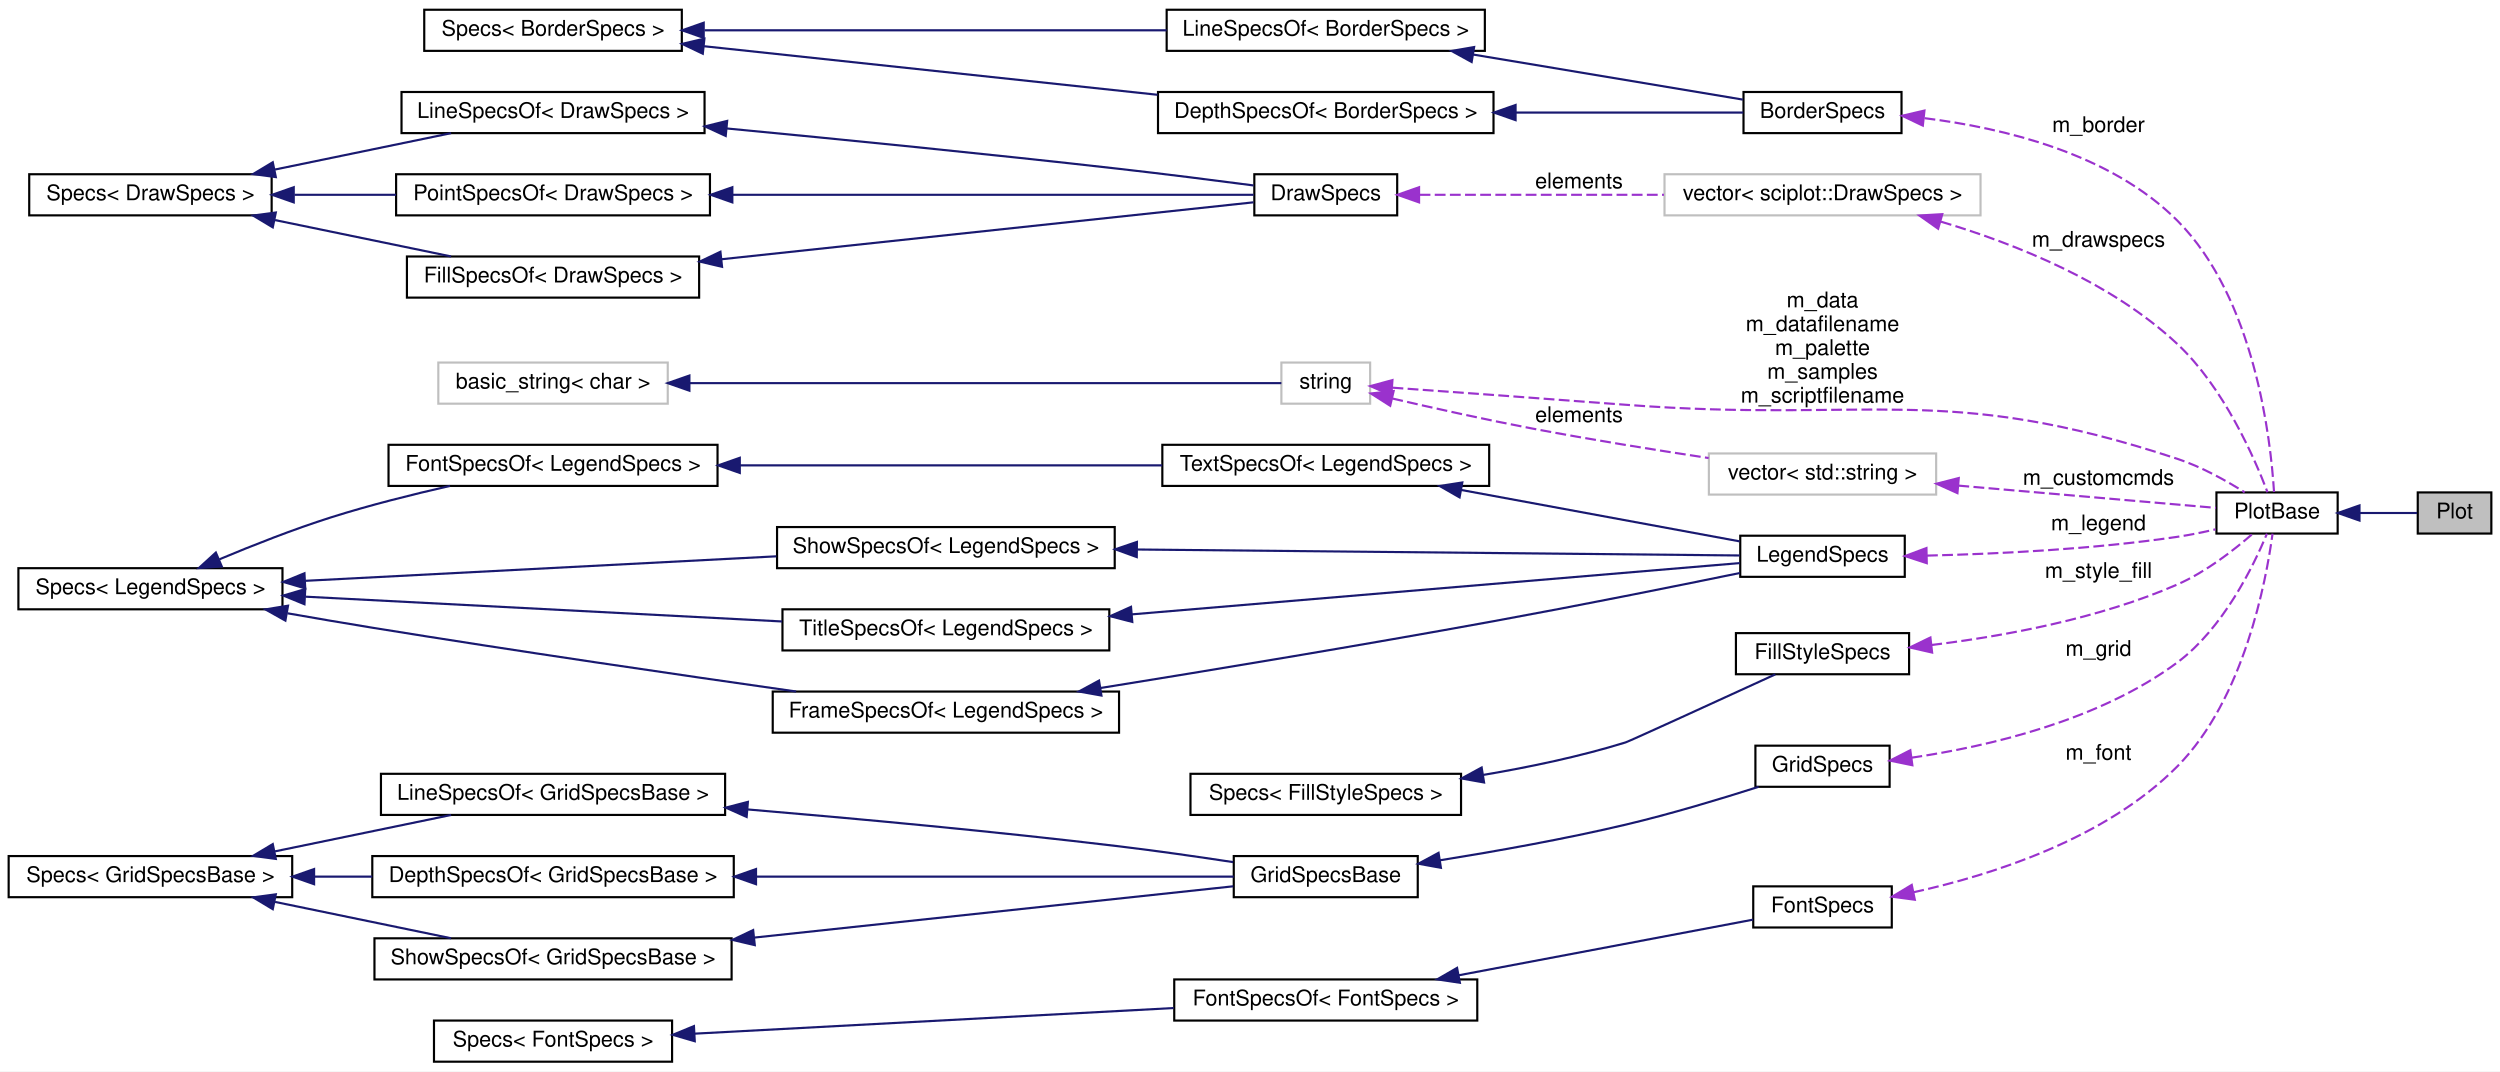
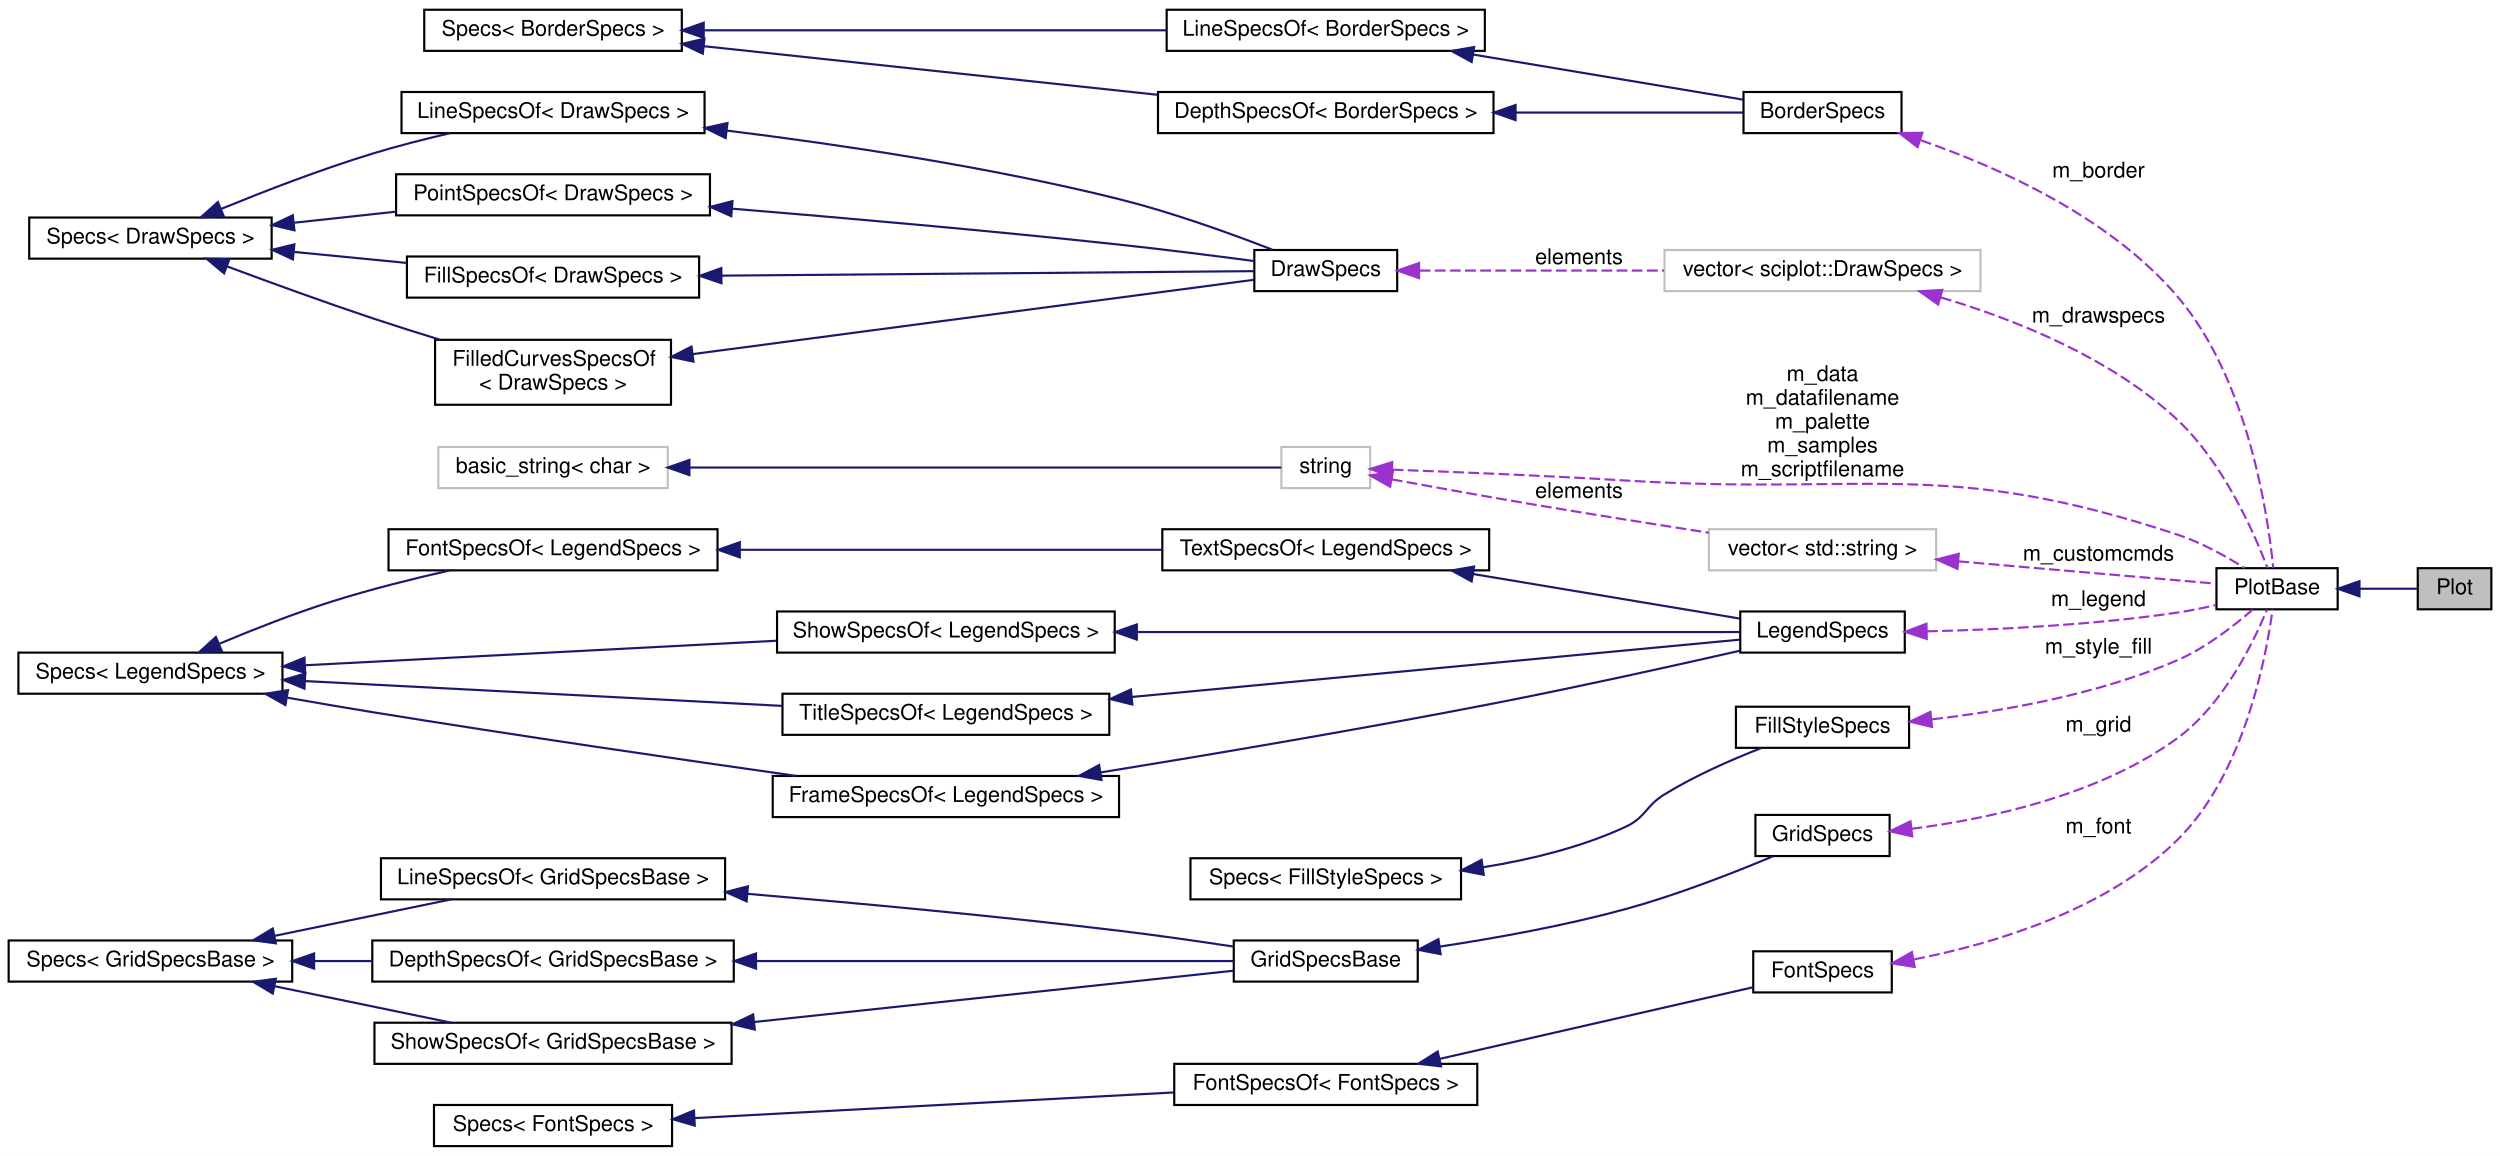
- <svg xmlns="http://www.w3.org/2000/svg" xmlns:xlink="http://www.w3.org/1999/xlink" width="1155pt" height="495pt" viewBox="0.00 0.00 1155.00 495.00">
-   <g id="graph0" class="graph" transform="scale(1 1) rotate(0) translate(4 491)">
-     <polygon fill="white" stroke="transparent" points="-4,4 -4,-491 1151,-491 1151,4 -4,4" />
+ <svg xmlns="http://www.w3.org/2000/svg" xmlns:xlink="http://www.w3.org/1999/xlink" width="1155pt" height="534pt" viewBox="0.00 0.00 1155.00 534.00">
+   <g id="graph0" class="graph" transform="scale(1 1) rotate(0) translate(4 530)">
+     <polygon fill="white" stroke="transparent" points="-4,4 -4,-530 1151,-530 1151,4 -4,4" />
    <g id="node1" class="node">
      <g id="a_node1">
        <a xlink:title="The class used to create a plot containing graphical elements.">
-           <polygon fill="#bfbfbf" stroke="black" points="1113,-244.5 1113,-263.5 1147,-263.5 1147,-244.5 1113,-244.5" />
-           <text text-anchor="middle" x="1130" y="-251.5" font-family="Helvetica" font-size="10.00">Plot</text>
+           <polygon fill="#bfbfbf" stroke="black" points="1113,-248.5 1113,-267.5 1147,-267.5 1147,-248.5 1113,-248.5" />
+           <text text-anchor="middle" x="1130" y="-255.5" font-family="Helvetica" font-size="10.00">Plot</text>
        </a>
      </g>
    </g>
    <g id="node2" class="node">
      <g id="a_node2">
        <a xlink:href="classsciplot_1_1PlotBase.html" target="_top" xlink:title="The class used to create a plot containing graphical elements.">
-           <polygon fill="white" stroke="black" points="1020,-244.5 1020,-263.5 1076,-263.5 1076,-244.5 1020,-244.5" />
-           <text text-anchor="middle" x="1048" y="-251.5" font-family="Helvetica" font-size="10.00">PlotBase</text>
+           <polygon fill="white" stroke="black" points="1020,-248.5 1020,-267.5 1076,-267.5 1076,-248.5 1020,-248.5" />
+           <text text-anchor="middle" x="1048" y="-255.5" font-family="Helvetica" font-size="10.00">PlotBase</text>
        </a>
      </g>
    </g>
    <g id="edge1" class="edge">
-       <path fill="none" stroke="midnightblue" d="M1086.34,-254C1095.59,-254 1105.04,-254 1112.68,-254" />
-       <polygon fill="midnightblue" stroke="midnightblue" points="1086.08,-250.5 1076.08,-254 1086.08,-257.5 1086.08,-250.5" />
+       <path fill="none" stroke="midnightblue" d="M1086.34,-258C1095.59,-258 1105.04,-258 1112.68,-258" />
+       <polygon fill="midnightblue" stroke="midnightblue" points="1086.08,-254.5 1076.08,-258 1086.08,-261.5 1086.08,-254.5" />
    </g>
    <g id="node3" class="node">
      <g id="a_node3">
        <a xlink:href="classsciplot_1_1BorderSpecs.html" target="_top" xlink:title="The class used to specify options for plot border.">
-           <polygon fill="white" stroke="black" points="801.5,-429.5 801.5,-448.5 874.5,-448.5 874.5,-429.5 801.5,-429.5" />
-           <text text-anchor="middle" x="838" y="-436.5" font-family="Helvetica" font-size="10.00">BorderSpecs</text>
+           <polygon fill="white" stroke="black" points="801.5,-468.5 801.5,-487.5 874.5,-487.5 874.5,-468.5 801.5,-468.5" />
+           <text text-anchor="middle" x="838" y="-475.5" font-family="Helvetica" font-size="10.00">BorderSpecs</text>
        </a>
      </g>
    </g>
    <g id="edge2" class="edge">
-       <path fill="none" stroke="#9a32cd" stroke-dasharray="5,2" d="M885.14,-436.4C921.54,-431.92 971.15,-420.06 1002,-389 1037.69,-353.07 1045.08,-288.12 1046.6,-263.66" />
-       <polygon fill="#9a32cd" stroke="#9a32cd" points="884.35,-432.96 874.78,-437.52 885.1,-439.92 884.35,-432.96" />
-       <text text-anchor="middle" x="965.5" y="-430" font-family="Helvetica" font-size="10.00"> m_border</text>
+       <path fill="none" stroke="#9a32cd" stroke-dasharray="5,2" d="M883.46,-465.18C920.07,-452.46 970.87,-429.52 1002,-393 1034.7,-354.65 1043.86,-291.69 1046.23,-267.7" />
+       <polygon fill="#9a32cd" stroke="#9a32cd" points="881.91,-462.01 873.53,-468.5 884.13,-468.65 881.91,-462.01" />
+       <text text-anchor="middle" x="965.5" y="-448" font-family="Helvetica" font-size="10.00"> m_border</text>
    </g>
    <g id="node4" class="node">
      <g id="a_node4">
        <a xlink:href="classsciplot_1_1LineSpecsOf.html" target="_top" xlink:title=" ">
-           <polygon fill="white" stroke="black" points="535,-467.5 535,-486.5 682,-486.5 682,-467.5 535,-467.5" />
-           <text text-anchor="middle" x="608.5" y="-474.5" font-family="Helvetica" font-size="10.00">LineSpecsOf&lt; BorderSpecs &gt;</text>
+           <polygon fill="white" stroke="black" points="535,-506.5 535,-525.5 682,-525.5 682,-506.5 535,-506.5" />
+           <text text-anchor="middle" x="608.5" y="-513.5" font-family="Helvetica" font-size="10.00">LineSpecsOf&lt; BorderSpecs &gt;</text>
        </a>
      </g>
    </g>
    <g id="edge3" class="edge">
-       <path fill="none" stroke="midnightblue" d="M676.5,-465.81C717.32,-458.99 767.86,-450.55 801.2,-444.98" />
-       <polygon fill="midnightblue" stroke="midnightblue" points="675.9,-462.36 666.61,-467.46 677.05,-469.26 675.9,-462.36" />
+       <path fill="none" stroke="midnightblue" d="M676.5,-504.81C717.32,-497.99 767.86,-489.55 801.2,-483.98" />
+       <polygon fill="midnightblue" stroke="midnightblue" points="675.9,-501.36 666.61,-506.46 677.05,-508.26 675.9,-501.36" />
    </g>
    <g id="node5" class="node">
      <g id="a_node5">
        <a xlink:href="classsciplot_1_1Specs.html" target="_top" xlink:title=" ">
-           <polygon fill="white" stroke="black" points="192,-467.5 192,-486.5 311,-486.5 311,-467.5 192,-467.5" />
-           <text text-anchor="middle" x="251.5" y="-474.5" font-family="Helvetica" font-size="10.00">Specs&lt; BorderSpecs &gt;</text>
+           <polygon fill="white" stroke="black" points="192,-506.5 192,-525.5 311,-525.5 311,-506.5 192,-506.5" />
+           <text text-anchor="middle" x="251.5" y="-513.5" font-family="Helvetica" font-size="10.00">Specs&lt; BorderSpecs &gt;</text>
        </a>
      </g>
    </g>
    <g id="edge4" class="edge">
-       <path fill="none" stroke="midnightblue" d="M321.49,-477C382.92,-477 472.49,-477 534.97,-477" />
-       <polygon fill="midnightblue" stroke="midnightblue" points="321.12,-473.5 311.12,-477 321.12,-480.5 321.12,-473.5" />
+       <path fill="none" stroke="midnightblue" d="M321.49,-516C382.92,-516 472.49,-516 534.97,-516" />
+       <polygon fill="midnightblue" stroke="midnightblue" points="321.12,-512.5 311.12,-516 321.12,-519.5 321.12,-512.5" />
    </g>
    <g id="node6" class="node">
      <g id="a_node6">
        <a xlink:href="classsciplot_1_1DepthSpecsOf.html" target="_top" xlink:title=" ">
-           <polygon fill="white" stroke="black" points="531,-429.5 531,-448.5 686,-448.5 686,-429.5 531,-429.5" />
-           <text text-anchor="middle" x="608.5" y="-436.5" font-family="Helvetica" font-size="10.00">DepthSpecsOf&lt; BorderSpecs &gt;</text>
+           <polygon fill="white" stroke="black" points="531,-468.5 531,-487.5 686,-487.5 686,-468.5 531,-468.5" />
+           <text text-anchor="middle" x="608.5" y="-475.5" font-family="Helvetica" font-size="10.00">DepthSpecsOf&lt; BorderSpecs &gt;</text>
        </a>
      </g>
    </g>
    <g id="edge6" class="edge">
-       <path fill="none" stroke="midnightblue" d="M321.27,-469.64C381.35,-463.21 468.47,-453.88 530.79,-447.21" />
-       <polygon fill="midnightblue" stroke="midnightblue" points="320.69,-466.18 311.12,-470.73 321.44,-473.14 320.69,-466.18" />
+       <path fill="none" stroke="midnightblue" d="M321.27,-508.64C381.35,-502.21 468.47,-492.88 530.79,-486.21" />
+       <polygon fill="midnightblue" stroke="midnightblue" points="320.69,-505.18 311.12,-509.73 321.44,-512.14 320.69,-505.18" />
    </g>
    <g id="edge5" class="edge">
-       <path fill="none" stroke="midnightblue" d="M696.38,-439C732.87,-439 773.27,-439 801.37,-439" />
-       <polygon fill="midnightblue" stroke="midnightblue" points="696.2,-435.5 686.2,-439 696.2,-442.5 696.2,-435.5" />
+       <path fill="none" stroke="midnightblue" d="M696.38,-478C732.87,-478 773.27,-478 801.37,-478" />
+       <polygon fill="midnightblue" stroke="midnightblue" points="696.2,-474.5 686.2,-478 696.2,-481.5 696.2,-474.5" />
    </g>
    <g id="node7" class="node">
      <g id="a_node7">
        <a xlink:title=" ">
-           <polygon fill="white" stroke="#bfbfbf" points="765,-391.5 765,-410.5 911,-410.5 911,-391.5 765,-391.5" />
-           <text text-anchor="middle" x="838" y="-398.5" font-family="Helvetica" font-size="10.00">vector&lt; sciplot::DrawSpecs &gt;</text>
+           <polygon fill="white" stroke="#bfbfbf" points="765,-395.5 765,-414.5 911,-414.5 911,-395.5 765,-395.5" />
+           <text text-anchor="middle" x="838" y="-402.5" font-family="Helvetica" font-size="10.00">vector&lt; sciplot::DrawSpecs &gt;</text>
        </a>
      </g>
    </g>
    <g id="edge7" class="edge">
-       <path fill="none" stroke="#9a32cd" stroke-dasharray="5,2" d="M892.72,-388.59C927.38,-378.29 971.5,-360.6 1002,-332 1023.32,-312 1037.51,-279.6 1043.6,-263.59" />
-       <polygon fill="#9a32cd" stroke="#9a32cd" points="891.42,-385.32 882.76,-391.43 893.34,-392.06 891.42,-385.32" />
-       <text text-anchor="middle" x="965.5" y="-377" font-family="Helvetica" font-size="10.00"> m_drawspecs</text>
+       <path fill="none" stroke="#9a32cd" stroke-dasharray="5,2" d="M892.72,-392.59C927.38,-382.29 971.5,-364.6 1002,-336 1023.32,-316 1037.51,-283.6 1043.6,-267.59" />
+       <polygon fill="#9a32cd" stroke="#9a32cd" points="891.42,-389.32 882.76,-395.43 893.34,-396.06 891.42,-389.32" />
+       <text text-anchor="middle" x="965.5" y="-381" font-family="Helvetica" font-size="10.00"> m_drawspecs</text>
    </g>
    <g id="node8" class="node">
      <g id="a_node8">
        <a xlink:href="classsciplot_1_1DrawSpecs.html" target="_top" xlink:title="The class where options for the plotted element can be specified.">
-           <polygon fill="white" stroke="black" points="575.5,-391.5 575.5,-410.5 641.5,-410.5 641.5,-391.5 575.5,-391.5" />
-           <text text-anchor="middle" x="608.5" y="-398.5" font-family="Helvetica" font-size="10.00">DrawSpecs</text>
+           <polygon fill="white" stroke="black" points="575.5,-395.5 575.5,-414.5 641.5,-414.5 641.5,-395.5 575.5,-395.5" />
+           <text text-anchor="middle" x="608.5" y="-402.5" font-family="Helvetica" font-size="10.00">DrawSpecs</text>
        </a>
      </g>
    </g>
    <g id="edge8" class="edge">
-       <path fill="none" stroke="#9a32cd" stroke-dasharray="5,2" d="M651.85,-401C683.5,-401 727.55,-401 764.74,-401" />
-       <polygon fill="#9a32cd" stroke="#9a32cd" points="651.61,-397.5 641.61,-401 651.61,-404.5 651.61,-397.5" />
-       <text text-anchor="middle" x="725.5" y="-404" font-family="Helvetica" font-size="10.00"> elements</text>
+       <path fill="none" stroke="#9a32cd" stroke-dasharray="5,2" d="M651.85,-405C683.5,-405 727.55,-405 764.74,-405" />
+       <polygon fill="#9a32cd" stroke="#9a32cd" points="651.61,-401.5 641.61,-405 651.61,-408.5 651.61,-401.5" />
+       <text text-anchor="middle" x="725.5" y="-408" font-family="Helvetica" font-size="10.00"> elements</text>
    </g>
    <g id="node9" class="node">
      <g id="a_node9">
        <a xlink:href="classsciplot_1_1LineSpecsOf.html" target="_top" xlink:title=" ">
-           <polygon fill="white" stroke="black" points="181.5,-429.5 181.5,-448.5 321.5,-448.5 321.5,-429.5 181.5,-429.5" />
-           <text text-anchor="middle" x="251.5" y="-436.5" font-family="Helvetica" font-size="10.00">LineSpecsOf&lt; DrawSpecs &gt;</text>
+           <polygon fill="white" stroke="black" points="181.5,-468.5 181.5,-487.5 321.5,-487.5 321.5,-468.5 181.5,-468.5" />
+           <text text-anchor="middle" x="251.5" y="-475.5" font-family="Helvetica" font-size="10.00">LineSpecsOf&lt; DrawSpecs &gt;</text>
        </a>
      </g>
    </g>
    <g id="edge9" class="edge">
-       <path fill="none" stroke="midnightblue" d="M331.75,-431.65C383.4,-426.72 452.24,-419.89 513,-413 533.71,-410.65 556.92,-407.71 575.16,-405.32" />
-       <polygon fill="midnightblue" stroke="midnightblue" points="331.28,-428.18 321.66,-432.61 331.95,-435.14 331.28,-428.18" />
+       <path fill="none" stroke="midnightblue" d="M331.9,-469.65C383.9,-463.24 453.06,-452.93 513,-438 537.62,-431.87 564.89,-422 583.79,-414.65" />
+       <polygon fill="midnightblue" stroke="midnightblue" points="331.25,-466.2 321.74,-470.88 332.09,-473.15 331.25,-466.2" />
    </g>
    <g id="node10" class="node">
      <g id="a_node10">
        <a xlink:href="classsciplot_1_1Specs.html" target="_top" xlink:title=" ">
-           <polygon fill="white" stroke="black" points="9.5,-391.5 9.5,-410.5 121.5,-410.5 121.5,-391.5 9.5,-391.5" />
-           <text text-anchor="middle" x="65.5" y="-398.5" font-family="Helvetica" font-size="10.00">Specs&lt; DrawSpecs &gt;</text>
+           <polygon fill="white" stroke="black" points="9.5,-410.5 9.5,-429.5 121.5,-429.5 121.5,-410.5 9.5,-410.5" />
+           <text text-anchor="middle" x="65.5" y="-417.5" font-family="Helvetica" font-size="10.00">Specs&lt; DrawSpecs &gt;</text>
        </a>
      </g>
    </g>
    <g id="edge10" class="edge">
-       <path fill="none" stroke="midnightblue" d="M123.06,-412.68C149.15,-418.07 179.74,-424.39 204.4,-429.48" />
-       <polygon fill="midnightblue" stroke="midnightblue" points="123.43,-409.18 112.93,-410.59 122.02,-416.04 123.43,-409.18" />
+       <path fill="none" stroke="midnightblue" d="M98.21,-433.51C118.03,-441.62 144.22,-451.73 168,-459 179.53,-462.52 192.13,-465.74 203.95,-468.48" />
+       <polygon fill="midnightblue" stroke="midnightblue" points="99.34,-430.18 88.76,-429.59 96.66,-436.65 99.34,-430.18" />
    </g>
    <g id="node11" class="node">
      <g id="a_node11">
        <a xlink:href="classsciplot_1_1PointSpecsOf.html" target="_top" xlink:title=" ">
-           <polygon fill="white" stroke="black" points="179,-391.5 179,-410.5 324,-410.5 324,-391.5 179,-391.5" />
-           <text text-anchor="middle" x="251.5" y="-398.5" font-family="Helvetica" font-size="10.00">PointSpecsOf&lt; DrawSpecs &gt;</text>
+           <polygon fill="white" stroke="black" points="179,-430.5 179,-449.5 324,-449.5 324,-430.5 179,-430.5" />
+           <text text-anchor="middle" x="251.5" y="-437.5" font-family="Helvetica" font-size="10.00">PointSpecsOf&lt; DrawSpecs &gt;</text>
        </a>
      </g>
    </g>
    <g id="edge12" class="edge">
-       <path fill="none" stroke="midnightblue" d="M132.04,-401C147.25,-401 163.51,-401 178.96,-401" />
-       <polygon fill="midnightblue" stroke="midnightblue" points="131.71,-397.5 121.71,-401 131.71,-404.5 131.71,-397.5" />
+       <path fill="none" stroke="midnightblue" d="M132.04,-427.12C147.25,-428.78 163.51,-430.54 178.96,-432.22" />
+       <polygon fill="midnightblue" stroke="midnightblue" points="132.03,-423.6 121.71,-426 131.27,-430.56 132.03,-423.6" />
    </g>
    <g id="node12" class="node">
      <g id="a_node12">
        <a xlink:href="classsciplot_1_1FillSpecsOf.html" target="_top" xlink:title=" ">
-           <polygon fill="white" stroke="black" points="184,-353.5 184,-372.5 319,-372.5 319,-353.5 184,-353.5" />
-           <text text-anchor="middle" x="251.5" y="-360.5" font-family="Helvetica" font-size="10.00">FillSpecsOf&lt; DrawSpecs &gt;</text>
+           <polygon fill="white" stroke="black" points="184,-392.5 184,-411.5 319,-411.5 319,-392.5 184,-392.5" />
+           <text text-anchor="middle" x="251.5" y="-399.5" font-family="Helvetica" font-size="10.00">FillSpecsOf&lt; DrawSpecs &gt;</text>
        </a>
      </g>
    </g>
    <g id="edge14" class="edge">
-       <path fill="none" stroke="midnightblue" d="M123.06,-389.32C149.15,-383.93 179.74,-377.61 204.4,-372.52" />
-       <polygon fill="midnightblue" stroke="midnightblue" points="122.02,-385.96 112.93,-391.41 123.43,-392.82 122.02,-385.96" />
-     </g>
-     <g id="edge11" class="edge">
-       <path fill="none" stroke="midnightblue" d="M334.43,-401C410.94,-401 521.19,-401 575.2,-401" />
-       <polygon fill="midnightblue" stroke="midnightblue" points="334.34,-397.5 324.34,-401 334.34,-404.5 334.34,-397.5" />
-     </g>
-     <g id="edge13" class="edge">
-       <path fill="none" stroke="midnightblue" d="M329.35,-371.23C405.94,-379.43 519.87,-391.62 575.12,-397.53" />
-       <polygon fill="midnightblue" stroke="midnightblue" points="329.59,-367.73 319.27,-370.15 328.84,-374.69 329.59,-367.73" />
+       <path fill="none" stroke="midnightblue" d="M132.02,-413.59C148.88,-411.94 167.05,-410.16 183.96,-408.51" />
+       <polygon fill="midnightblue" stroke="midnightblue" points="131.32,-410.14 121.71,-414.6 132,-417.11 131.32,-410.14" />
    </g>
    <g id="node13" class="node">
      <g id="a_node13">
+         <a xlink:href="classsciplot_1_1FilledCurvesSpecsOf.html" target="_top" xlink:title=" ">
+           <polygon fill="white" stroke="black" points="197,-343 197,-373 306,-373 306,-343 197,-343" />
+           <text text-anchor="start" x="205" y="-361" font-family="Helvetica" font-size="10.00">FilledCurvesSpecsOf</text>
+           <text text-anchor="middle" x="251.5" y="-350" font-family="Helvetica" font-size="10.00">&lt; DrawSpecs &gt;</text>
+         </a>
+       </g>
+     </g>
+     <g id="edge16" class="edge">
+       <path fill="none" stroke="midnightblue" d="M100.81,-406.96C120.4,-399.64 145.47,-390.51 168,-383 178.08,-379.64 188.91,-376.22 199.31,-373.03" />
+       <polygon fill="midnightblue" stroke="midnightblue" points="99.53,-403.7 91.39,-410.49 101.98,-410.25 99.53,-403.7" />
+     </g>
+     <g id="edge11" class="edge">
+       <path fill="none" stroke="midnightblue" d="M334.21,-433.59C385.59,-429.36 453.22,-423.43 513,-417 533.72,-414.77 556.93,-411.83 575.17,-409.42" />
+       <polygon fill="midnightblue" stroke="midnightblue" points="333.85,-430.11 324.16,-434.41 334.42,-437.09 333.85,-430.11" />
+     </g>
+     <g id="edge13" class="edge">
+       <path fill="none" stroke="midnightblue" d="M329.35,-402.65C405.94,-403.3 519.87,-404.26 575.12,-404.73" />
+       <polygon fill="midnightblue" stroke="midnightblue" points="329.3,-399.15 319.27,-402.56 329.24,-406.15 329.3,-399.15" />
+     </g>
+     <g id="edge15" class="edge">
+       <path fill="none" stroke="midnightblue" d="M315.98,-366.4C392.13,-376.49 516.8,-392.99 575.3,-400.74" />
+       <polygon fill="midnightblue" stroke="midnightblue" points="316.4,-362.93 306.03,-365.09 315.49,-369.87 316.4,-362.93" />
+     </g>
+     <g id="node14" class="node">
+       <g id="a_node14">
        <a xlink:title="STL class.">
          <polygon fill="white" stroke="#bfbfbf" points="588,-304.5 588,-323.5 629,-323.5 629,-304.5 588,-304.5" />
          <text text-anchor="middle" x="608.5" y="-311.5" font-family="Helvetica" font-size="10.00">string</text>
        </a>
      </g>
    </g>
-     <g id="edge15" class="edge">
-       <path fill="none" stroke="#9a32cd" stroke-dasharray="5,2" d="M639.34,-311.89C667.2,-309.9 709.92,-306.82 747,-304 860.55,-295.37 893.87,-314.73 1002,-279 1013.03,-275.36 1024.46,-268.97 1033.04,-263.56" />
-       <polygon fill="#9a32cd" stroke="#9a32cd" points="638.81,-308.41 629.09,-312.62 639.31,-315.4 638.81,-308.41" />
-       <text text-anchor="middle" x="838" y="-349" font-family="Helvetica" font-size="10.00"> m_data</text>
-       <text text-anchor="middle" x="838" y="-338" font-family="Helvetica" font-size="10.00">m_datafilename</text>
-       <text text-anchor="middle" x="838" y="-327" font-family="Helvetica" font-size="10.00">m_palette</text>
-       <text text-anchor="middle" x="838" y="-316" font-family="Helvetica" font-size="10.00">m_samples</text>
-       <text text-anchor="middle" x="838" y="-305" font-family="Helvetica" font-size="10.00">m_scriptfilename</text>
-     </g>
-     <g id="node22" class="node">
-       <g id="a_node22">
+     <g id="edge17" class="edge">
+       <path fill="none" stroke="#9a32cd" stroke-dasharray="5,2" d="M639.36,-313C667.22,-312 709.94,-310.28 747,-308 860.66,-301.02 893.87,-318.73 1002,-283 1013.03,-279.36 1024.46,-272.97 1033.04,-267.56" />
+       <polygon fill="#9a32cd" stroke="#9a32cd" points="638.96,-309.51 629.09,-313.36 639.21,-316.51 638.96,-309.51" />
+       <text text-anchor="middle" x="838" y="-354" font-family="Helvetica" font-size="10.00"> m_data</text>
+       <text text-anchor="middle" x="838" y="-343" font-family="Helvetica" font-size="10.00">m_datafilename</text>
+       <text text-anchor="middle" x="838" y="-332" font-family="Helvetica" font-size="10.00">m_palette</text>
+       <text text-anchor="middle" x="838" y="-321" font-family="Helvetica" font-size="10.00">m_samples</text>
+       <text text-anchor="middle" x="838" y="-310" font-family="Helvetica" font-size="10.00">m_scriptfilename</text>
+     </g>
+     <g id="node23" class="node">
+       <g id="a_node23">
        <a xlink:title=" ">
-           <polygon fill="white" stroke="#bfbfbf" points="785.5,-262.5 785.5,-281.5 890.5,-281.5 890.5,-262.5 785.5,-262.5" />
-           <text text-anchor="middle" x="838" y="-269.5" font-family="Helvetica" font-size="10.00">vector&lt; std::string &gt;</text>
-         </a>
-       </g>
-     </g>
-     <g id="edge28" class="edge">
-       <path fill="none" stroke="#9a32cd" stroke-dasharray="5,2" d="M639.26,-306.89C657.81,-302.58 682.23,-297.13 704,-293 730.76,-287.92 760.7,-283.11 785.4,-279.39" />
-       <polygon fill="#9a32cd" stroke="#9a32cd" points="638.27,-303.53 629.34,-309.22 639.87,-310.34 638.27,-303.53" />
-       <text text-anchor="middle" x="725.5" y="-296" font-family="Helvetica" font-size="10.00"> elements</text>
-     </g>
-     <g id="node14" class="node">
-       <g id="a_node14">
+           <polygon fill="white" stroke="#bfbfbf" points="785.5,-266.5 785.5,-285.5 890.5,-285.5 890.5,-266.5 785.5,-266.5" />
+           <text text-anchor="middle" x="838" y="-273.5" font-family="Helvetica" font-size="10.00">vector&lt; std::string &gt;</text>
+         </a>
+       </g>
+     </g>
+     <g id="edge30" class="edge">
+       <path fill="none" stroke="#9a32cd" stroke-dasharray="5,2" d="M638.97,-308.53C657.6,-305.12 682.19,-300.68 704,-297 730.85,-292.47 760.81,-287.71 785.48,-283.87" />
+       <polygon fill="#9a32cd" stroke="#9a32cd" points="638.23,-305.11 629.03,-310.36 639.49,-311.99 638.23,-305.11" />
+       <text text-anchor="middle" x="725.5" y="-300" font-family="Helvetica" font-size="10.00"> elements</text>
+     </g>
+     <g id="node15" class="node">
+       <g id="a_node15">
        <a xlink:title="STL class.">
          <polygon fill="white" stroke="#bfbfbf" points="198.5,-304.5 198.5,-323.5 304.5,-323.5 304.5,-304.5 198.5,-304.5" />
          <text text-anchor="middle" x="251.5" y="-311.5" font-family="Helvetica" font-size="10.00">basic_string&lt; char &gt;</text>
        </a>
      </g>
    </g>
-     <g id="edge16" class="edge">
+     <g id="edge18" class="edge">
      <path fill="none" stroke="midnightblue" d="M314.7,-314C396.76,-314 536.76,-314 587.99,-314" />
      <polygon fill="midnightblue" stroke="midnightblue" points="314.5,-310.5 304.5,-314 314.5,-317.5 314.5,-310.5" />
    </g>
-     <g id="node15" class="node">
-       <g id="a_node15">
-         <a xlink:href="classsciplot_1_1LegendSpecs.html" target="_top" xlink:title="The class used to specify options for legend.">
-           <polygon fill="white" stroke="black" points="800,-224.5 800,-243.5 876,-243.5 876,-224.5 800,-224.5" />
-           <text text-anchor="middle" x="838" y="-231.5" font-family="Helvetica" font-size="10.00">LegendSpecs</text>
-         </a>
-       </g>
-     </g>
-     <g id="edge17" class="edge">
-       <path fill="none" stroke="#9a32cd" stroke-dasharray="5,2" d="M886.27,-234.31C918.93,-235.09 963.3,-237.25 1002,-243 1007.73,-243.85 1013.79,-245.09 1019.55,-246.44" />
-       <polygon fill="#9a32cd" stroke="#9a32cd" points="886.17,-230.81 876.1,-234.1 886.02,-237.81 886.17,-230.81" />
-       <text text-anchor="middle" x="965.5" y="-246" font-family="Helvetica" font-size="10.00"> m_legend</text>
-     </g>
    <g id="node16" class="node">
      <g id="a_node16">
+         <a xlink:href="classsciplot_1_1LegendSpecs.html" target="_top" xlink:title="The class used to specify options for legend.">
+           <polygon fill="white" stroke="black" points="800,-228.5 800,-247.5 876,-247.5 876,-228.5 800,-228.5" />
+           <text text-anchor="middle" x="838" y="-235.5" font-family="Helvetica" font-size="10.00">LegendSpecs</text>
+         </a>
+       </g>
+     </g>
+     <g id="edge19" class="edge">
+       <path fill="none" stroke="#9a32cd" stroke-dasharray="5,2" d="M886.27,-238.31C918.93,-239.09 963.3,-241.25 1002,-247 1007.73,-247.85 1013.79,-249.09 1019.55,-250.44" />
+       <polygon fill="#9a32cd" stroke="#9a32cd" points="886.17,-234.81 876.1,-238.1 886.02,-241.81 886.17,-234.81" />
+       <text text-anchor="middle" x="965.5" y="-250" font-family="Helvetica" font-size="10.00"> m_legend</text>
+     </g>
+     <g id="node17" class="node">
+       <g id="a_node17">
        <a xlink:href="classsciplot_1_1TextSpecsOf.html" target="_top" xlink:title=" ">
          <polygon fill="white" stroke="black" points="533,-266.5 533,-285.5 684,-285.5 684,-266.5 533,-266.5" />
          <text text-anchor="middle" x="608.5" y="-273.5" font-family="Helvetica" font-size="10.00">TextSpecsOf&lt; LegendSpecs &gt;</text>
        </a>
      </g>
    </g>
-     <g id="edge18" class="edge">
-       <path fill="none" stroke="midnightblue" d="M671.04,-264.64C712.15,-257.05 764.89,-247.31 799.76,-240.88" />
-       <polygon fill="midnightblue" stroke="midnightblue" points="670.32,-261.21 661.12,-266.47 671.59,-268.1 670.32,-261.21" />
-     </g>
-     <g id="node17" class="node">
-       <g id="a_node17">
+     <g id="edge20" class="edge">
+       <path fill="none" stroke="midnightblue" d="M676.63,-264.79C716.87,-258.07 766.53,-249.77 799.84,-244.21" />
+       <polygon fill="midnightblue" stroke="midnightblue" points="675.9,-261.36 666.61,-266.46 677.05,-268.26 675.9,-261.36" />
+     </g>
+     <g id="node18" class="node">
+       <g id="a_node18">
        <a xlink:href="classsciplot_1_1FontSpecsOf.html" target="_top" xlink:title=" ">
          <polygon fill="white" stroke="black" points="175.5,-266.5 175.5,-285.5 327.5,-285.5 327.5,-266.5 175.5,-266.5" />
          <text text-anchor="middle" x="251.5" y="-273.5" font-family="Helvetica" font-size="10.00">FontSpecsOf&lt; LegendSpecs &gt;</text>
        </a>
      </g>
    </g>
-     <g id="edge19" class="edge">
+     <g id="edge21" class="edge">
      <path fill="none" stroke="midnightblue" d="M337.91,-276C397.4,-276 475.97,-276 532.93,-276" />
      <polygon fill="midnightblue" stroke="midnightblue" points="337.79,-272.5 327.79,-276 337.79,-279.5 337.79,-272.5" />
    </g>
-     <g id="node18" class="node">
-       <g id="a_node18">
+     <g id="node19" class="node">
+       <g id="a_node19">
        <a xlink:href="classsciplot_1_1Specs.html" target="_top" xlink:title=" ">
          <polygon fill="white" stroke="black" points="4.5,-209.5 4.5,-228.5 126.5,-228.5 126.5,-209.5 4.5,-209.5" />
          <text text-anchor="middle" x="65.5" y="-216.5" font-family="Helvetica" font-size="10.00">Specs&lt; LegendSpecs &gt;</text>
        </a>
      </g>
    </g>
-     <g id="edge20" class="edge">
+     <g id="edge22" class="edge">
      <path fill="none" stroke="midnightblue" d="M97.4,-232.62C112.72,-239.05 131.63,-246.5 149,-252 166.7,-257.6 186.49,-262.56 203.87,-266.5" />
      <polygon fill="midnightblue" stroke="midnightblue" points="98.47,-229.28 87.89,-228.58 95.72,-235.72 98.47,-229.28" />
    </g>
-     <g id="node19" class="node">
-       <g id="a_node19">
+     <g id="node20" class="node">
+       <g id="a_node20">
        <a xlink:href="classsciplot_1_1ShowSpecsOf.html" target="_top" xlink:title=" ">
          <polygon fill="white" stroke="black" points="355,-228.5 355,-247.5 511,-247.5 511,-228.5 355,-228.5" />
          <text text-anchor="middle" x="433" y="-235.5" font-family="Helvetica" font-size="10.00">ShowSpecsOf&lt; LegendSpecs &gt;</text>
        </a>
      </g>
    </g>
-     <g id="edge22" class="edge">
+     <g id="edge24" class="edge">
      <path fill="none" stroke="midnightblue" d="M137,-222.66C199.41,-225.91 290.31,-230.63 354.69,-233.98" />
      <polygon fill="midnightblue" stroke="midnightblue" points="137.02,-219.16 126.85,-222.14 136.66,-226.15 137.02,-219.16" />
    </g>
-     <g id="node20" class="node">
-       <g id="a_node20">
+     <g id="node21" class="node">
+       <g id="a_node21">
        <a xlink:href="classsciplot_1_1TitleSpecsOf.html" target="_top" xlink:title=" ">
          <polygon fill="white" stroke="black" points="357.5,-190.5 357.5,-209.5 508.5,-209.5 508.5,-190.5 357.5,-190.5" />
          <text text-anchor="middle" x="433" y="-197.5" font-family="Helvetica" font-size="10.00">TitleSpecsOf&lt; LegendSpecs &gt;</text>
        </a>
      </g>
    </g>
-     <g id="edge24" class="edge">
+     <g id="edge26" class="edge">
      <path fill="none" stroke="midnightblue" d="M137.14,-215.33C200.4,-212.04 292.86,-207.23 357.32,-203.88" />
      <polygon fill="midnightblue" stroke="midnightblue" points="136.66,-211.85 126.85,-215.86 137.02,-218.84 136.66,-211.85" />
    </g>
-     <g id="node21" class="node">
-       <g id="a_node21">
+     <g id="node22" class="node">
+       <g id="a_node22">
        <a xlink:href="classsciplot_1_1FrameSpecsOf.html" target="_top" xlink:title=" ">
          <polygon fill="white" stroke="black" points="353,-152.5 353,-171.5 513,-171.5 513,-152.5 353,-152.5" />
          <text text-anchor="middle" x="433" y="-159.5" font-family="Helvetica" font-size="10.00">FrameSpecsOf&lt; LegendSpecs &gt;</text>
        </a>
      </g>
    </g>
-     <g id="edge26" class="edge">
+     <g id="edge28" class="edge">
      <path fill="none" stroke="midnightblue" d="M128.82,-207.66C141.76,-205.38 155.32,-203.06 168,-201 234.42,-190.21 310.46,-179.11 363.82,-171.52" />
      <polygon fill="midnightblue" stroke="midnightblue" points="127.85,-204.27 118.61,-209.46 129.07,-211.17 127.85,-204.27" />
    </g>
-     <g id="edge21" class="edge">
-       <path fill="none" stroke="midnightblue" d="M521.32,-237.13C608.04,-236.27 736.86,-234.99 799.75,-234.37" />
-       <polygon fill="midnightblue" stroke="midnightblue" points="521.19,-233.63 511.23,-237.23 521.26,-240.63 521.19,-233.63" />
-     </g>
    <g id="edge23" class="edge">
-       <path fill="none" stroke="midnightblue" d="M518.95,-207.17C605.69,-214.49 736.36,-225.51 799.8,-230.86" />
-       <polygon fill="midnightblue" stroke="midnightblue" points="519.12,-203.67 508.86,-206.32 518.53,-210.64 519.12,-203.67" />
+       <path fill="none" stroke="midnightblue" d="M521.32,-238C608.04,-238 736.86,-238 799.75,-238" />
+       <polygon fill="midnightblue" stroke="midnightblue" points="521.23,-234.5 511.23,-238 521.23,-241.5 521.23,-234.5" />
    </g>
    <g id="edge25" class="edge">
-       <path fill="none" stroke="midnightblue" d="M504.6,-173.17C555.18,-181.31 624.87,-192.84 686,-204 724.91,-211.11 769.3,-220.02 799.83,-226.28" />
-       <polygon fill="midnightblue" stroke="midnightblue" points="504.86,-169.66 494.43,-171.53 503.75,-176.57 504.86,-169.66" />
+       <path fill="none" stroke="midnightblue" d="M518.95,-208.01C605.69,-216.19 736.36,-228.51 799.8,-234.49" />
+       <polygon fill="midnightblue" stroke="midnightblue" points="519.14,-204.51 508.86,-207.06 518.48,-211.48 519.14,-204.51" />
    </g>
    <g id="edge27" class="edge">
-       <path fill="none" stroke="#9a32cd" stroke-dasharray="5,2" d="M900.77,-266.65C940.33,-263.23 989.72,-258.96 1019.78,-256.36" />
-       <polygon fill="#9a32cd" stroke="#9a32cd" points="900.34,-263.18 890.68,-267.53 900.95,-270.15 900.34,-263.18" />
-       <text text-anchor="middle" x="965.5" y="-267" font-family="Helvetica" font-size="10.00"> m_customcmds</text>
-     </g>
-     <g id="node23" class="node">
-       <g id="a_node23">
-         <a xlink:href="classsciplot_1_1FillStyleSpecs.html" target="_top" xlink:title="The class used to attach color or pattern fill options to a type.">
-           <polygon fill="white" stroke="black" points="798,-179.5 798,-198.5 878,-198.5 878,-179.5 798,-179.5" />
-           <text text-anchor="middle" x="838" y="-186.5" font-family="Helvetica" font-size="10.00">FillStyleSpecs</text>
-         </a>
-       </g>
+       <path fill="none" stroke="midnightblue" d="M504.66,-173.16C555.26,-181.37 624.96,-193.13 686,-205 724.98,-212.58 769.36,-222.43 799.87,-229.38" />
+       <polygon fill="midnightblue" stroke="midnightblue" points="504.91,-169.66 494.48,-171.52 503.79,-176.57 504.91,-169.66" />
    </g>
    <g id="edge29" class="edge">
-       <path fill="none" stroke="#9a32cd" stroke-dasharray="5,2" d="M888.25,-193C921.49,-197.05 965.74,-205.1 1002,-221 1015.13,-226.76 1028.12,-236.89 1036.74,-244.41" />
-       <polygon fill="#9a32cd" stroke="#9a32cd" points="888.64,-189.52 878.31,-191.87 887.85,-196.48 888.64,-189.52" />
-       <text text-anchor="middle" x="965.5" y="-224" font-family="Helvetica" font-size="10.00"> m_style_fill</text>
+       <path fill="none" stroke="#9a32cd" stroke-dasharray="5,2" d="M900.77,-270.65C940.33,-267.23 989.72,-262.96 1019.78,-260.36" />
+       <polygon fill="#9a32cd" stroke="#9a32cd" points="900.34,-267.18 890.68,-271.53 900.95,-274.15 900.34,-267.18" />
+       <text text-anchor="middle" x="965.5" y="-271" font-family="Helvetica" font-size="10.00"> m_customcmds</text>
    </g>
    <g id="node24" class="node">
      <g id="a_node24">
+         <a xlink:href="classsciplot_1_1FillStyleSpecs.html" target="_top" xlink:title="The class used to attach color or pattern fill options to a type.">
+           <polygon fill="white" stroke="black" points="798,-184.5 798,-203.5 878,-203.5 878,-184.5 798,-184.5" />
+           <text text-anchor="middle" x="838" y="-191.5" font-family="Helvetica" font-size="10.00">FillStyleSpecs</text>
+         </a>
+       </g>
+     </g>
+     <g id="edge31" class="edge">
+       <path fill="none" stroke="#9a32cd" stroke-dasharray="5,2" d="M888.67,-197.69C921.86,-201.52 965.89,-209.29 1002,-225 1015.15,-230.72 1028.13,-240.86 1036.75,-248.39" />
+       <polygon fill="#9a32cd" stroke="#9a32cd" points="888.62,-194.16 878.3,-196.58 887.87,-201.12 888.62,-194.16" />
+       <text text-anchor="middle" x="965.5" y="-228" font-family="Helvetica" font-size="10.00"> m_style_fill</text>
+     </g>
+     <g id="node25" class="node">
+       <g id="a_node25">
        <a xlink:href="classsciplot_1_1Specs.html" target="_top" xlink:title=" ">
          <polygon fill="white" stroke="black" points="546,-114.5 546,-133.5 671,-133.5 671,-114.5 546,-114.5" />
          <text text-anchor="middle" x="608.5" y="-121.5" font-family="Helvetica" font-size="10.00">Specs&lt; FillStyleSpecs &gt;</text>
        </a>
      </g>
    </g>
-     <g id="edge30" class="edge">
-       <path fill="none" stroke="midnightblue" d="M681.23,-132.98C702.65,-136.6 726.02,-141.51 747,-148 748.79,-148.56 790.19,-167.51 816.21,-179.45" />
-       <polygon fill="midnightblue" stroke="midnightblue" points="681.64,-129.5 671.21,-131.35 680.52,-136.41 681.64,-129.5" />
-     </g>
-     <g id="node25" class="node">
-       <g id="a_node25">
-         <a xlink:href="classsciplot_1_1GridSpecs.html" target="_top" xlink:title="The class used to specify options for grid.">
-           <polygon fill="white" stroke="black" points="807,-127.5 807,-146.5 869,-146.5 869,-127.5 807,-127.5" />
-           <text text-anchor="middle" x="838" y="-134.5" font-family="Helvetica" font-size="10.00">GridSpecs</text>
-         </a>
-       </g>
-     </g>
-     <g id="edge31" class="edge">
-       <path fill="none" stroke="#9a32cd" stroke-dasharray="5,2" d="M879.09,-140.94C914.4,-146.12 965.7,-157.99 1002,-185 1023.11,-200.71 1037.12,-229.48 1043.33,-244.42" />
-       <polygon fill="#9a32cd" stroke="#9a32cd" points="879.51,-137.46 869.13,-139.59 878.57,-144.4 879.51,-137.46" />
-       <text text-anchor="middle" x="965.5" y="-188" font-family="Helvetica" font-size="10.00"> m_grid</text>
+     <g id="edge32" class="edge">
+       <path fill="none" stroke="midnightblue" d="M681.02,-129.3C702.92,-132.8 726.6,-138.55 747,-148 756.45,-152.38 756.13,-157.55 765,-163 779.03,-171.62 795.89,-179.01 809.76,-184.42" />
+       <polygon fill="midnightblue" stroke="midnightblue" points="681.51,-125.84 671.11,-127.85 680.49,-132.76 681.51,-125.84" />
    </g>
    <g id="node26" class="node">
      <g id="a_node26">
+         <a xlink:href="classsciplot_1_1GridSpecs.html" target="_top" xlink:title="The class used to specify options for grid.">
+           <polygon fill="white" stroke="black" points="807,-134.5 807,-153.5 869,-153.5 869,-134.5 807,-134.5" />
+           <text text-anchor="middle" x="838" y="-141.5" font-family="Helvetica" font-size="10.00">GridSpecs</text>
+         </a>
+       </g>
+     </g>
+     <g id="edge33" class="edge">
+       <path fill="none" stroke="#9a32cd" stroke-dasharray="5,2" d="M879.07,-147.09C914.35,-151.55 965.65,-162.43 1002,-189 1023.25,-204.53 1037.2,-233.38 1043.37,-248.38" />
+       <polygon fill="#9a32cd" stroke="#9a32cd" points="879.45,-143.61 869.11,-145.95 878.65,-150.56 879.45,-143.61" />
+       <text text-anchor="middle" x="965.5" y="-192" font-family="Helvetica" font-size="10.00"> m_grid</text>
+     </g>
+     <g id="node27" class="node">
+       <g id="a_node27">
        <a xlink:href="classsciplot_1_1GridSpecsBase.html" target="_top" xlink:title="The class used to specify options for grid lines along axis tics (major or minor).">
          <polygon fill="white" stroke="black" points="566,-76.5 566,-95.5 651,-95.5 651,-76.5 566,-76.5" />
          <text text-anchor="middle" x="608.5" y="-83.5" font-family="Helvetica" font-size="10.00">GridSpecsBase</text>
        </a>
      </g>
    </g>
-     <g id="edge32" class="edge">
-       <path fill="none" stroke="midnightblue" d="M661.26,-93.55C687.16,-97.7 718.89,-103.36 747,-110 767.8,-114.92 790.88,-121.87 808.46,-127.49" />
-       <polygon fill="midnightblue" stroke="midnightblue" points="661.7,-90.07 651.28,-91.97 660.61,-96.99 661.7,-90.07" />
-     </g>
-     <g id="node27" class="node">
-       <g id="a_node27">
+     <g id="edge34" class="edge">
+       <path fill="none" stroke="midnightblue" d="M661.19,-92.67C687.19,-96.61 719.04,-102.35 747,-110 770.84,-116.52 797.2,-126.87 815.19,-134.43" />
+       <polygon fill="midnightblue" stroke="midnightblue" points="661.57,-89.18 651.16,-91.19 660.55,-96.11 661.57,-89.18" />
+     </g>
+     <g id="node28" class="node">
+       <g id="a_node28">
        <a xlink:href="classsciplot_1_1LineSpecsOf.html" target="_top" xlink:title=" ">
          <polygon fill="white" stroke="black" points="172,-114.5 172,-133.5 331,-133.5 331,-114.5 172,-114.5" />
          <text text-anchor="middle" x="251.5" y="-121.5" font-family="Helvetica" font-size="10.00">LineSpecsOf&lt; GridSpecsBase &gt;</text>
        </a>
      </g>
    </g>
-     <g id="edge33" class="edge">
+     <g id="edge35" class="edge">
      <path fill="none" stroke="midnightblue" d="M341.49,-117.03C391.89,-112.77 456.05,-106.84 513,-100 530.29,-97.92 549.29,-95.2 565.7,-92.7" />
      <polygon fill="midnightblue" stroke="midnightblue" points="340.95,-113.56 331.28,-117.88 341.53,-120.53 340.95,-113.56" />
    </g>
-     <g id="node28" class="node">
-       <g id="a_node28">
+     <g id="node29" class="node">
+       <g id="a_node29">
        <a xlink:href="classsciplot_1_1Specs.html" target="_top" xlink:title=" ">
          <polygon fill="white" stroke="black" points="0,-76.5 0,-95.5 131,-95.5 131,-76.5 0,-76.5" />
          <text text-anchor="middle" x="65.5" y="-83.5" font-family="Helvetica" font-size="10.00">Specs&lt; GridSpecsBase &gt;</text>
        </a>
      </g>
    </g>
-     <g id="edge34" class="edge">
+     <g id="edge36" class="edge">
      <path fill="none" stroke="midnightblue" d="M123.06,-97.68C149.15,-103.07 179.74,-109.39 204.4,-114.48" />
      <polygon fill="midnightblue" stroke="midnightblue" points="123.43,-94.18 112.93,-95.59 122.02,-101.04 123.43,-94.18" />
    </g>
-     <g id="node29" class="node">
-       <g id="a_node29">
+     <g id="node30" class="node">
+       <g id="a_node30">
        <a xlink:href="classsciplot_1_1DepthSpecsOf.html" target="_top" xlink:title=" ">
          <polygon fill="white" stroke="black" points="168,-76.5 168,-95.5 335,-95.5 335,-76.5 168,-76.5" />
          <text text-anchor="middle" x="251.5" y="-83.5" font-family="Helvetica" font-size="10.00">DepthSpecsOf&lt; GridSpecsBase &gt;</text>
        </a>
      </g>
    </g>
-     <g id="edge36" class="edge">
+     <g id="edge38" class="edge">
      <path fill="none" stroke="midnightblue" d="M141.3,-86C150.08,-86 159.08,-86 167.96,-86" />
      <polygon fill="midnightblue" stroke="midnightblue" points="141.11,-82.5 131.11,-86 141.11,-89.5 141.11,-82.5" />
    </g>
-     <g id="node30" class="node">
-       <g id="a_node30">
+     <g id="node31" class="node">
+       <g id="a_node31">
        <a xlink:href="classsciplot_1_1ShowSpecsOf.html" target="_top" xlink:title=" ">
          <polygon fill="white" stroke="black" points="169,-38.5 169,-57.5 334,-57.5 334,-38.5 169,-38.5" />
          <text text-anchor="middle" x="251.5" y="-45.5" font-family="Helvetica" font-size="10.00">ShowSpecsOf&lt; GridSpecsBase &gt;</text>
        </a>
      </g>
    </g>
-     <g id="edge38" class="edge">
+     <g id="edge40" class="edge">
      <path fill="none" stroke="midnightblue" d="M123.06,-74.32C149.15,-68.93 179.74,-62.61 204.4,-57.52" />
      <polygon fill="midnightblue" stroke="midnightblue" points="122.02,-70.96 112.93,-76.41 123.43,-77.82 122.02,-70.96" />
    </g>
-     <g id="edge35" class="edge">
+     <g id="edge37" class="edge">
      <path fill="none" stroke="midnightblue" d="M345.64,-86C417.07,-86 512.24,-86 565.97,-86" />
      <polygon fill="midnightblue" stroke="midnightblue" points="345.28,-82.5 335.28,-86 345.28,-89.5 345.28,-82.5" />
    </g>
-     <g id="edge37" class="edge">
+     <g id="edge39" class="edge">
      <path fill="none" stroke="midnightblue" d="M344.75,-57.87C416.17,-65.52 511.76,-75.75 565.76,-81.53" />
      <polygon fill="midnightblue" stroke="midnightblue" points="344.71,-54.35 334.39,-56.77 343.96,-61.31 344.71,-54.35" />
    </g>
-     <g id="node31" class="node">
-       <g id="a_node31">
-         <a xlink:href="classsciplot_1_1FontSpecs.html" target="_top" xlink:title="The class used to specify font options.">
-           <polygon fill="white" stroke="black" points="806,-62.5 806,-81.5 870,-81.5 870,-62.5 806,-62.5" />
-           <text text-anchor="middle" x="838" y="-69.5" font-family="Helvetica" font-size="10.00">FontSpecs</text>
-         </a>
-       </g>
-     </g>
-     <g id="edge39" class="edge">
-       <path fill="none" stroke="#9a32cd" stroke-dasharray="5,2" d="M879.97,-78.76C916.42,-86.78 968.93,-103.52 1002,-137 1032.74,-168.12 1042.95,-222.5 1045.92,-244.43" />
-       <polygon fill="#9a32cd" stroke="#9a32cd" points="880.65,-75.33 870.14,-76.73 879.23,-82.18 880.65,-75.33" />
-       <text text-anchor="middle" x="965.5" y="-140" font-family="Helvetica" font-size="10.00"> m_font</text>
-     </g>
    <g id="node32" class="node">
      <g id="a_node32">
+         <a xlink:href="classsciplot_1_1FontSpecs.html" target="_top" xlink:title="The class used to specify font options.">
+           <polygon fill="white" stroke="black" points="806,-71.5 806,-90.5 870,-90.5 870,-71.5 806,-71.5" />
+           <text text-anchor="middle" x="838" y="-78.5" font-family="Helvetica" font-size="10.00">FontSpecs</text>
+         </a>
+       </g>
+     </g>
+     <g id="edge41" class="edge">
+       <path fill="none" stroke="#9a32cd" stroke-dasharray="5,2" d="M880.38,-86.78C916.76,-93.9 968.94,-109.33 1002,-142 1032.88,-172.52 1043.01,-226.62 1045.94,-248.46" />
+       <polygon fill="#9a32cd" stroke="#9a32cd" points="880.56,-83.26 870.1,-84.91 879.31,-90.15 880.56,-83.26" />
+       <text text-anchor="middle" x="965.5" y="-145" font-family="Helvetica" font-size="10.00"> m_font</text>
+     </g>
+     <g id="node33" class="node">
+       <g id="a_node33">
        <a xlink:href="classsciplot_1_1FontSpecsOf.html" target="_top" xlink:title=" ">
          <polygon fill="white" stroke="black" points="538.5,-19.5 538.5,-38.5 678.5,-38.5 678.5,-19.5 538.5,-19.5" />
          <text text-anchor="middle" x="608.5" y="-26.5" font-family="Helvetica" font-size="10.00">FontSpecsOf&lt; FontSpecs &gt;</text>
        </a>
      </g>
    </g>
-     <g id="edge40" class="edge">
-       <path fill="none" stroke="midnightblue" d="M669.95,-40.43C713.7,-48.69 771.04,-59.53 805.89,-66.12" />
-       <polygon fill="midnightblue" stroke="midnightblue" points="670.47,-36.96 659.99,-38.54 669.17,-43.84 670.47,-36.96" />
-     </g>
-     <g id="node33" class="node">
-       <g id="a_node33">
+     <g id="edge42" class="edge">
+       <path fill="none" stroke="midnightblue" d="M661,-40.77C705.53,-50.95 768.47,-65.34 805.77,-73.86" />
+       <polygon fill="midnightblue" stroke="midnightblue" points="661.76,-37.35 651.23,-38.54 660.2,-44.18 661.76,-37.35" />
+     </g>
+     <g id="node34" class="node">
+       <g id="a_node34">
        <a xlink:href="classsciplot_1_1Specs.html" target="_top" xlink:title=" ">
          <polygon fill="white" stroke="black" points="196.5,-0.5 196.5,-19.5 306.5,-19.5 306.5,-0.5 196.5,-0.5" />
          <text text-anchor="middle" x="251.5" y="-7.5" font-family="Helvetica" font-size="10.00">Specs&lt; FontSpecs &gt;</text>
        </a>
      </g>
    </g>
-     <g id="edge41" class="edge">
+     <g id="edge43" class="edge">
      <path fill="none" stroke="midnightblue" d="M316.94,-13.45C379.49,-16.8 474.13,-21.86 538.26,-25.29" />
      <polygon fill="midnightblue" stroke="midnightblue" points="316.98,-9.95 306.8,-12.91 316.6,-16.94 316.98,-9.95" />
    </g>
  </g>
</svg>
